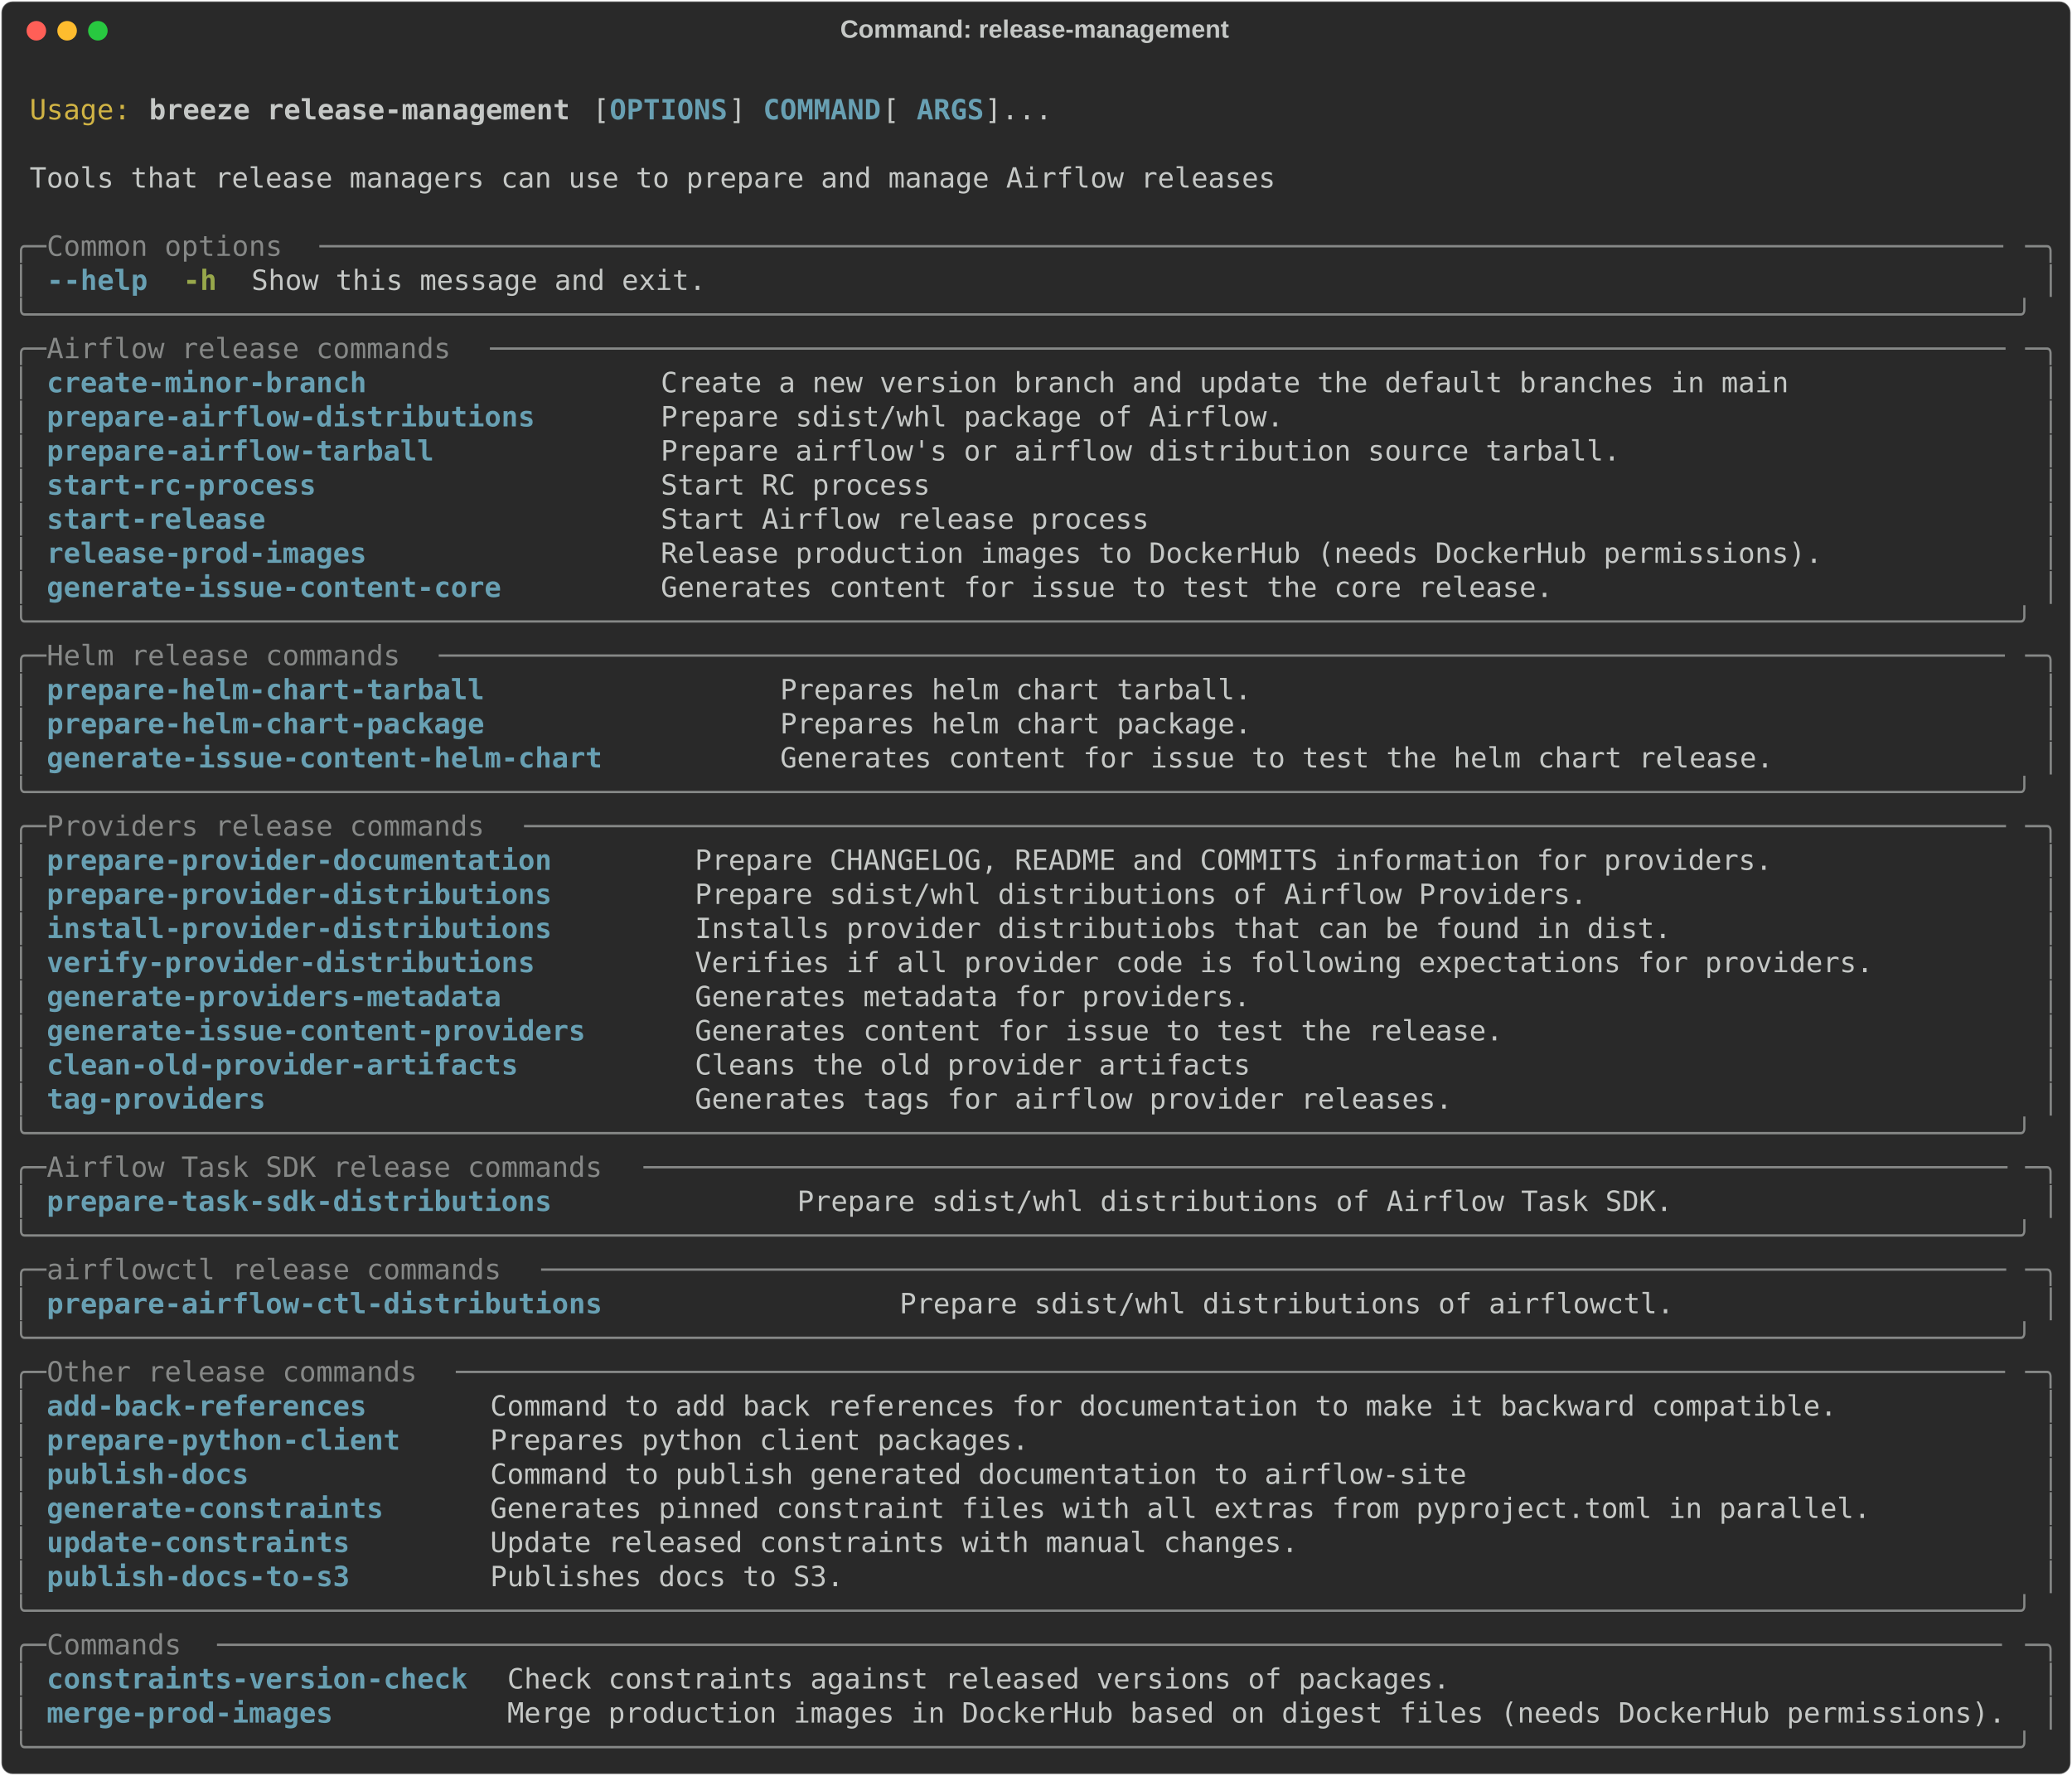
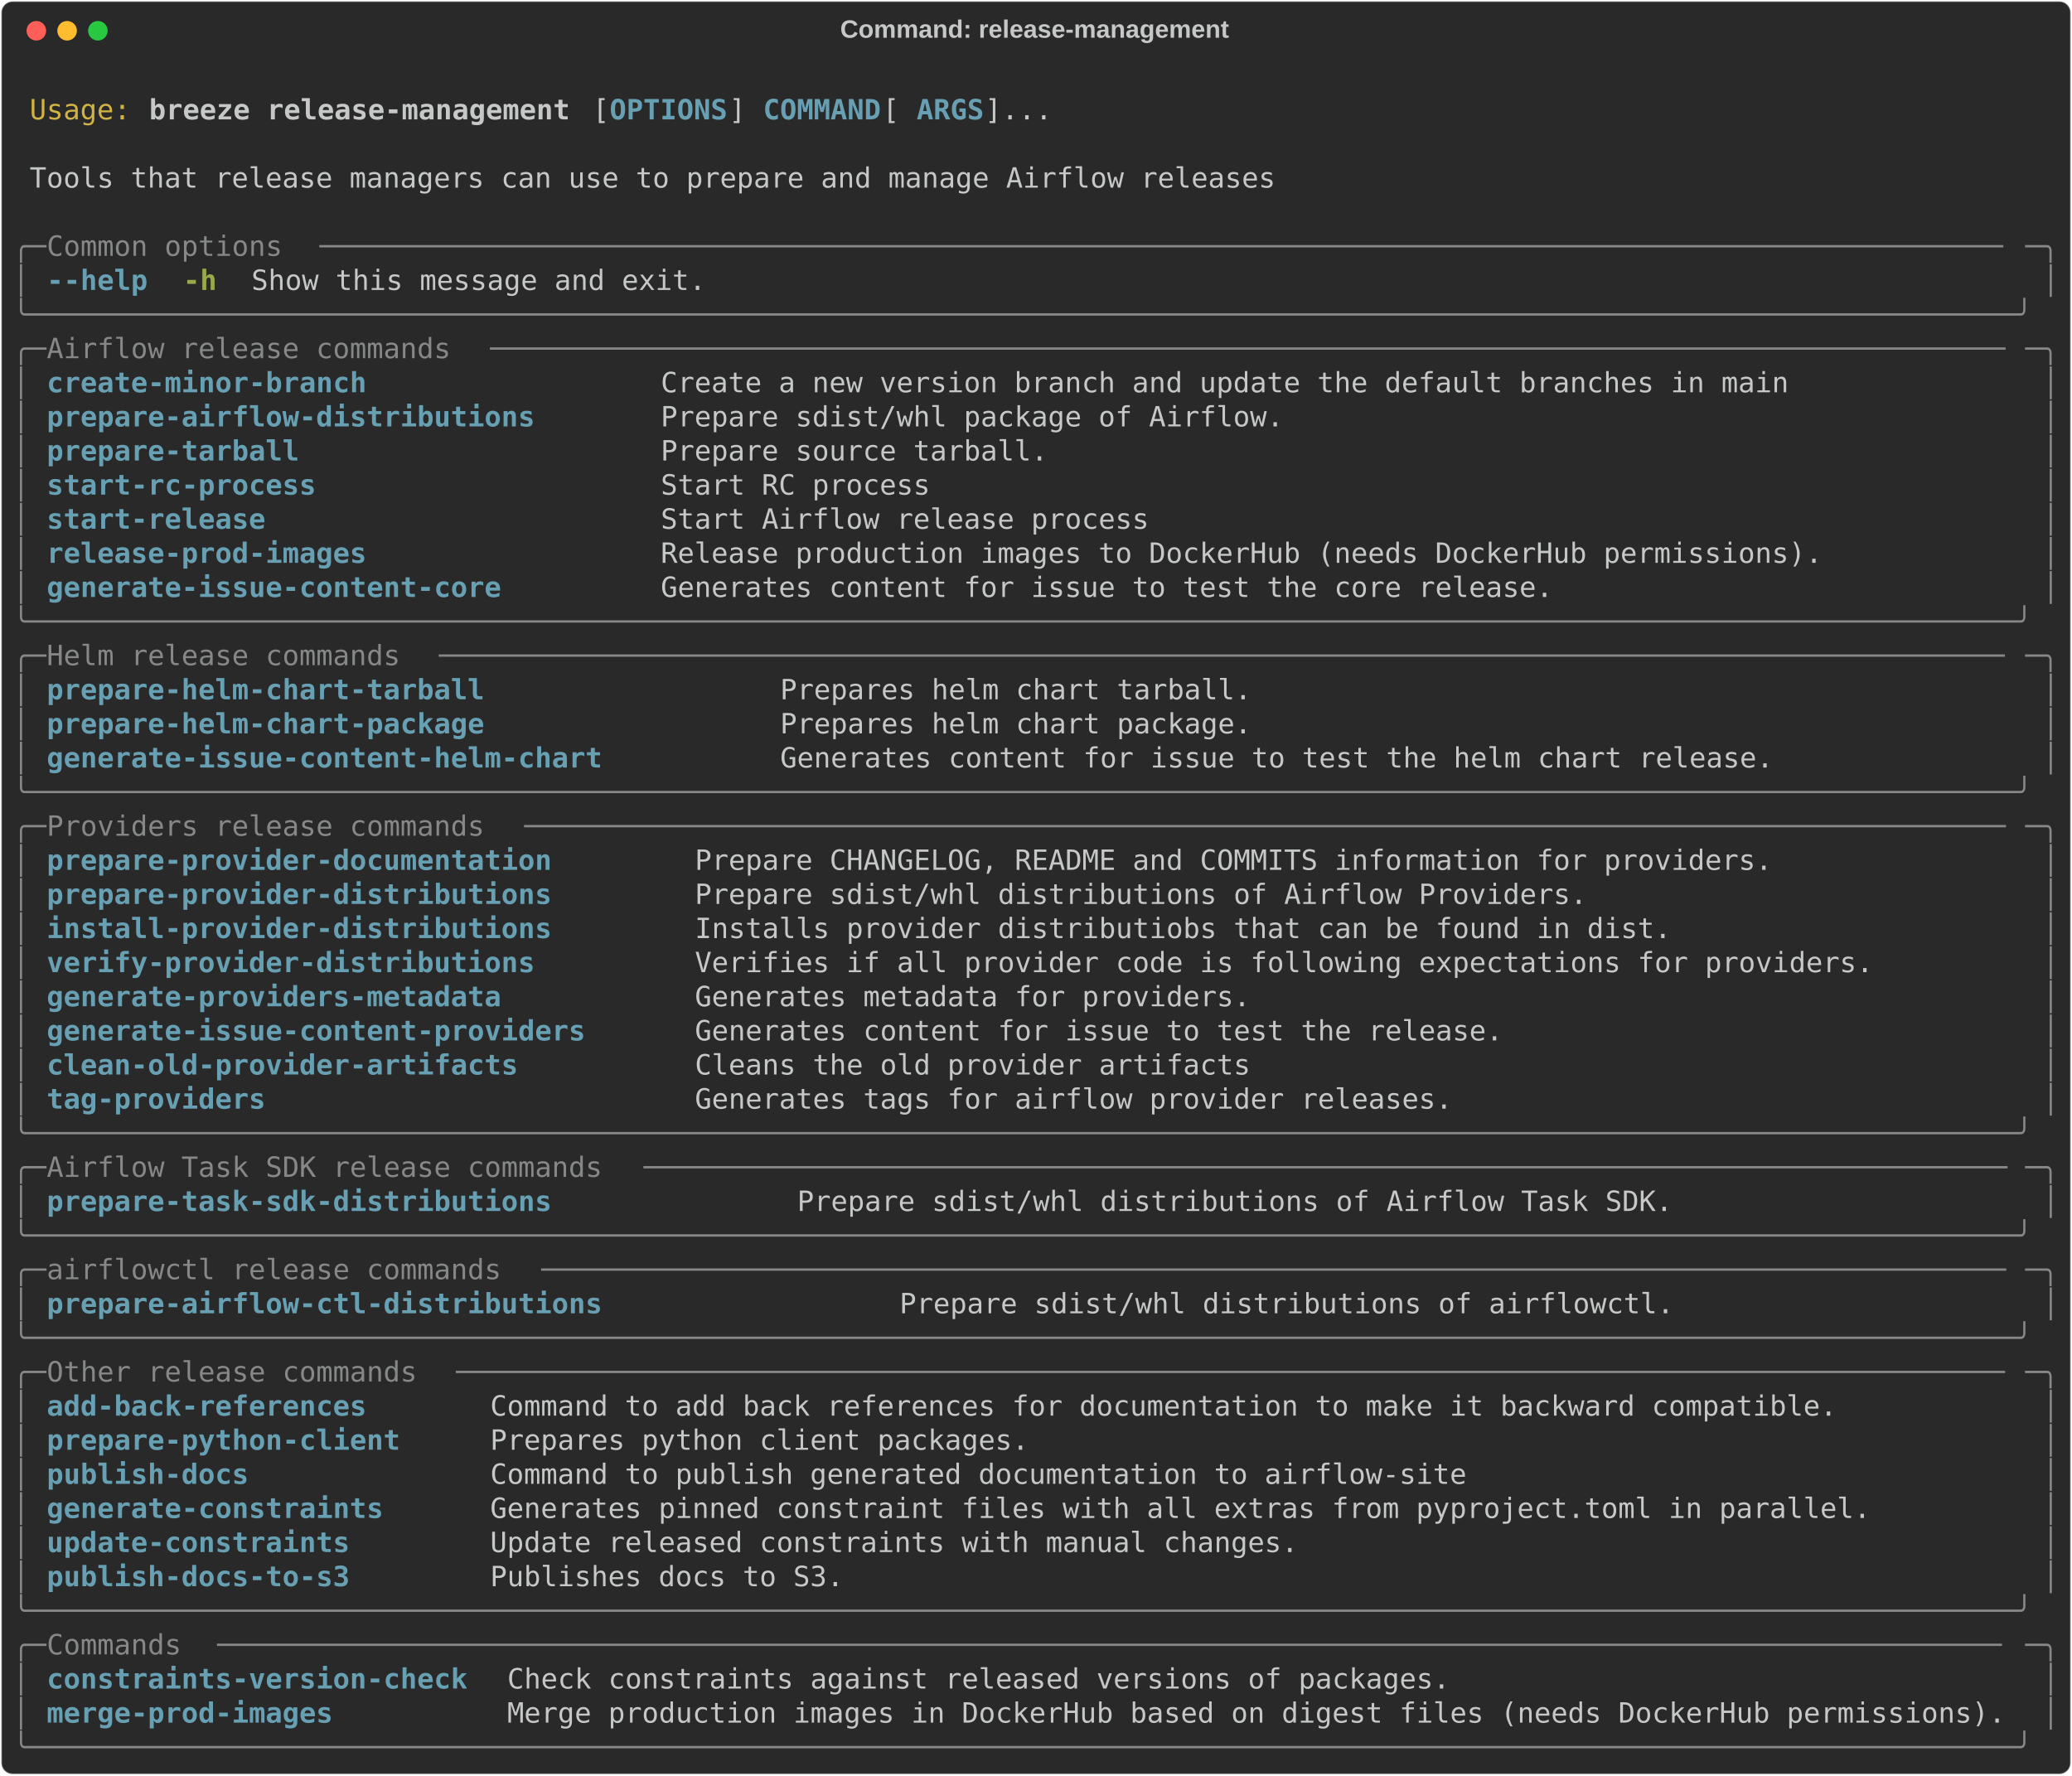
<svg xmlns="http://www.w3.org/2000/svg" class="rich-terminal" viewBox="0 0 1482 1270.0">
  <style>

    @font-face {
        font-family: "Fira Code";
        src: local("FiraCode-Regular"),
                url("https://cdnjs.cloudflare.com/ajax/libs/firacode/6.2.0/woff2/FiraCode-Regular.woff2") format("woff2"),
                url("https://cdnjs.cloudflare.com/ajax/libs/firacode/6.2.0/woff/FiraCode-Regular.woff") format("woff");
        font-style: normal;
        font-weight: 400;
    }
    @font-face {
        font-family: "Fira Code";
        src: local("FiraCode-Bold"),
                url("https://cdnjs.cloudflare.com/ajax/libs/firacode/6.2.0/woff2/FiraCode-Bold.woff2") format("woff2"),
                url("https://cdnjs.cloudflare.com/ajax/libs/firacode/6.2.0/woff/FiraCode-Bold.woff") format("woff");
        font-style: bold;
        font-weight: 700;
    }

    .breeze-release-management-matrix {
        font-family: Fira Code, monospace;
        font-size: 20px;
        line-height: 24.4px;
        font-variant-east-asian: full-width;
    }

    .breeze-release-management-title {
        font-size: 18px;
        font-weight: bold;
        font-family: arial;
    }

    .breeze-release-management-r1 { fill: #c5c8c6 }
.breeze-release-management-r2 { fill: #d0b344 }
.breeze-release-management-r3 { fill: #c5c8c6;font-weight: bold }
.breeze-release-management-r4 { fill: #68a0b3;font-weight: bold }
.breeze-release-management-r5 { fill: #868887 }
.breeze-release-management-r6 { fill: #98a84b;font-weight: bold }
    </style>
  <defs>
    <clipPath id="breeze-release-management-clip-terminal">
      <rect x="0" y="0" width="1463.0" height="1219.0" />
    </clipPath>
    <clipPath id="breeze-release-management-line-0">
      <rect x="0" y="1.5" width="1464" height="24.65" />
    </clipPath>
    <clipPath id="breeze-release-management-line-1">
      <rect x="0" y="25.9" width="1464" height="24.65" />
    </clipPath>
    <clipPath id="breeze-release-management-line-2">
      <rect x="0" y="50.3" width="1464" height="24.65" />
    </clipPath>
    <clipPath id="breeze-release-management-line-3">
      <rect x="0" y="74.7" width="1464" height="24.65" />
    </clipPath>
    <clipPath id="breeze-release-management-line-4">
      <rect x="0" y="99.1" width="1464" height="24.65" />
    </clipPath>
    <clipPath id="breeze-release-management-line-5">
      <rect x="0" y="123.5" width="1464" height="24.65" />
    </clipPath>
    <clipPath id="breeze-release-management-line-6">
      <rect x="0" y="147.9" width="1464" height="24.65" />
    </clipPath>
    <clipPath id="breeze-release-management-line-7">
      <rect x="0" y="172.3" width="1464" height="24.65" />
    </clipPath>
    <clipPath id="breeze-release-management-line-8">
      <rect x="0" y="196.7" width="1464" height="24.65" />
    </clipPath>
    <clipPath id="breeze-release-management-line-9">
      <rect x="0" y="221.1" width="1464" height="24.65" />
    </clipPath>
    <clipPath id="breeze-release-management-line-10">
      <rect x="0" y="245.5" width="1464" height="24.65" />
    </clipPath>
    <clipPath id="breeze-release-management-line-11">
      <rect x="0" y="269.9" width="1464" height="24.65" />
    </clipPath>
    <clipPath id="breeze-release-management-line-12">
      <rect x="0" y="294.3" width="1464" height="24.65" />
    </clipPath>
    <clipPath id="breeze-release-management-line-13">
      <rect x="0" y="318.7" width="1464" height="24.65" />
    </clipPath>
    <clipPath id="breeze-release-management-line-14">
      <rect x="0" y="343.1" width="1464" height="24.65" />
    </clipPath>
    <clipPath id="breeze-release-management-line-15">
      <rect x="0" y="367.5" width="1464" height="24.65" />
    </clipPath>
    <clipPath id="breeze-release-management-line-16">
      <rect x="0" y="391.9" width="1464" height="24.65" />
    </clipPath>
    <clipPath id="breeze-release-management-line-17">
      <rect x="0" y="416.3" width="1464" height="24.65" />
    </clipPath>
    <clipPath id="breeze-release-management-line-18">
      <rect x="0" y="440.7" width="1464" height="24.65" />
    </clipPath>
    <clipPath id="breeze-release-management-line-19">
      <rect x="0" y="465.1" width="1464" height="24.65" />
    </clipPath>
    <clipPath id="breeze-release-management-line-20">
      <rect x="0" y="489.5" width="1464" height="24.65" />
    </clipPath>
    <clipPath id="breeze-release-management-line-21">
      <rect x="0" y="513.9" width="1464" height="24.65" />
    </clipPath>
    <clipPath id="breeze-release-management-line-22">
      <rect x="0" y="538.3" width="1464" height="24.65" />
    </clipPath>
    <clipPath id="breeze-release-management-line-23">
      <rect x="0" y="562.7" width="1464" height="24.65" />
    </clipPath>
    <clipPath id="breeze-release-management-line-24">
      <rect x="0" y="587.1" width="1464" height="24.65" />
    </clipPath>
    <clipPath id="breeze-release-management-line-25">
      <rect x="0" y="611.5" width="1464" height="24.65" />
    </clipPath>
    <clipPath id="breeze-release-management-line-26">
      <rect x="0" y="635.9" width="1464" height="24.65" />
    </clipPath>
    <clipPath id="breeze-release-management-line-27">
      <rect x="0" y="660.3" width="1464" height="24.65" />
    </clipPath>
    <clipPath id="breeze-release-management-line-28">
      <rect x="0" y="684.7" width="1464" height="24.65" />
    </clipPath>
    <clipPath id="breeze-release-management-line-29">
      <rect x="0" y="709.1" width="1464" height="24.65" />
    </clipPath>
    <clipPath id="breeze-release-management-line-30">
      <rect x="0" y="733.5" width="1464" height="24.65" />
    </clipPath>
    <clipPath id="breeze-release-management-line-31">
      <rect x="0" y="757.9" width="1464" height="24.65" />
    </clipPath>
    <clipPath id="breeze-release-management-line-32">
      <rect x="0" y="782.3" width="1464" height="24.65" />
    </clipPath>
    <clipPath id="breeze-release-management-line-33">
      <rect x="0" y="806.7" width="1464" height="24.65" />
    </clipPath>
    <clipPath id="breeze-release-management-line-34">
      <rect x="0" y="831.1" width="1464" height="24.65" />
    </clipPath>
    <clipPath id="breeze-release-management-line-35">
      <rect x="0" y="855.5" width="1464" height="24.65" />
    </clipPath>
    <clipPath id="breeze-release-management-line-36">
      <rect x="0" y="879.9" width="1464" height="24.65" />
    </clipPath>
    <clipPath id="breeze-release-management-line-37">
      <rect x="0" y="904.3" width="1464" height="24.65" />
    </clipPath>
    <clipPath id="breeze-release-management-line-38">
      <rect x="0" y="928.7" width="1464" height="24.65" />
    </clipPath>
    <clipPath id="breeze-release-management-line-39">
      <rect x="0" y="953.1" width="1464" height="24.65" />
    </clipPath>
    <clipPath id="breeze-release-management-line-40">
      <rect x="0" y="977.5" width="1464" height="24.65" />
    </clipPath>
    <clipPath id="breeze-release-management-line-41">
      <rect x="0" y="1001.9" width="1464" height="24.65" />
    </clipPath>
    <clipPath id="breeze-release-management-line-42">
      <rect x="0" y="1026.3" width="1464" height="24.65" />
    </clipPath>
    <clipPath id="breeze-release-management-line-43">
      <rect x="0" y="1050.7" width="1464" height="24.65" />
    </clipPath>
    <clipPath id="breeze-release-management-line-44">
      <rect x="0" y="1075.1" width="1464" height="24.65" />
    </clipPath>
    <clipPath id="breeze-release-management-line-45">
      <rect x="0" y="1099.5" width="1464" height="24.65" />
    </clipPath>
    <clipPath id="breeze-release-management-line-46">
      <rect x="0" y="1123.9" width="1464" height="24.65" />
    </clipPath>
    <clipPath id="breeze-release-management-line-47">
      <rect x="0" y="1148.3" width="1464" height="24.65" />
    </clipPath>
    <clipPath id="breeze-release-management-line-48">
      <rect x="0" y="1172.7" width="1464" height="24.65" />
    </clipPath>
  </defs>
  <rect fill="#292929" stroke="rgba(255,255,255,0.35)" stroke-width="1" x="1" y="1" width="1480" height="1268" rx="8" />
  <text class="breeze-release-management-title" fill="#c5c8c6" text-anchor="middle" x="740" y="27">Command: release-management</text>
  <g transform="translate(26,22)">
    <circle cx="0" cy="0" r="7" fill="#ff5f57" />
    <circle cx="22" cy="0" r="7" fill="#febc2e" />
    <circle cx="44" cy="0" r="7" fill="#28c840" />
  </g>
  <g transform="translate(9, 41)" clip-path="url(#breeze-release-management-clip-terminal)">
    <g class="breeze-release-management-matrix">
      <text class="breeze-release-management-r1" x="1464" y="20" textLength="12.2" clip-path="url(#breeze-release-management-line-0)">
</text>
      <text class="breeze-release-management-r2" x="12.2" y="44.4" textLength="73.2" clip-path="url(#breeze-release-management-line-1)">Usage:</text>
      <text class="breeze-release-management-r3" x="97.6" y="44.4" textLength="305" clip-path="url(#breeze-release-management-line-1)">breeze release-management</text>
      <text class="breeze-release-management-r1" x="414.8" y="44.4" textLength="12.2" clip-path="url(#breeze-release-management-line-1)">[</text>
      <text class="breeze-release-management-r4" x="427" y="44.4" textLength="85.4" clip-path="url(#breeze-release-management-line-1)">OPTIONS</text>
      <text class="breeze-release-management-r1" x="512.4" y="44.4" textLength="24.4" clip-path="url(#breeze-release-management-line-1)">] </text>
      <text class="breeze-release-management-r4" x="536.8" y="44.4" textLength="85.4" clip-path="url(#breeze-release-management-line-1)">COMMAND</text>
      <text class="breeze-release-management-r1" x="622.2" y="44.4" textLength="24.4" clip-path="url(#breeze-release-management-line-1)"> [</text>
      <text class="breeze-release-management-r4" x="646.6" y="44.4" textLength="48.8" clip-path="url(#breeze-release-management-line-1)">ARGS</text>
      <text class="breeze-release-management-r1" x="695.4" y="44.4" textLength="48.8" clip-path="url(#breeze-release-management-line-1)">]...</text>
      <text class="breeze-release-management-r1" x="1464" y="44.4" textLength="12.2" clip-path="url(#breeze-release-management-line-1)">
</text>
      <text class="breeze-release-management-r1" x="1464" y="68.8" textLength="12.2" clip-path="url(#breeze-release-management-line-2)">
</text>
      <text class="breeze-release-management-r1" x="12.2" y="93.2" textLength="902.8" clip-path="url(#breeze-release-management-line-3)">Tools that release managers can use to prepare and manage Airflow releases</text>
      <text class="breeze-release-management-r1" x="1464" y="93.2" textLength="12.2" clip-path="url(#breeze-release-management-line-3)">
</text>
      <text class="breeze-release-management-r1" x="1464" y="117.6" textLength="12.2" clip-path="url(#breeze-release-management-line-4)">
</text>
      <text class="breeze-release-management-r5" x="0" y="142" textLength="24.4" clip-path="url(#breeze-release-management-line-5)">╭─</text>
      <text class="breeze-release-management-r5" x="24.4" y="142" textLength="195.2" clip-path="url(#breeze-release-management-line-5)"> Common options </text>
      <text class="breeze-release-management-r5" x="219.6" y="142" textLength="1220" clip-path="url(#breeze-release-management-line-5)">────────────────────────────────────────────────────────────────────────────────────────────────────</text>
      <text class="breeze-release-management-r5" x="1439.6" y="142" textLength="24.4" clip-path="url(#breeze-release-management-line-5)">─╮</text>
      <text class="breeze-release-management-r1" x="1464" y="142" textLength="12.2" clip-path="url(#breeze-release-management-line-5)">
</text>
      <text class="breeze-release-management-r5" x="0" y="166.4" textLength="12.2" clip-path="url(#breeze-release-management-line-6)">│</text>
      <text class="breeze-release-management-r4" x="24.4" y="166.4" textLength="73.2" clip-path="url(#breeze-release-management-line-6)">--help</text>
      <text class="breeze-release-management-r6" x="122" y="166.4" textLength="24.4" clip-path="url(#breeze-release-management-line-6)">-h</text>
      <text class="breeze-release-management-r1" x="170.8" y="166.4" textLength="329.4" clip-path="url(#breeze-release-management-line-6)">Show this message and exit.</text>
      <text class="breeze-release-management-r5" x="1451.8" y="166.4" textLength="12.2" clip-path="url(#breeze-release-management-line-6)">│</text>
      <text class="breeze-release-management-r1" x="1464" y="166.4" textLength="12.2" clip-path="url(#breeze-release-management-line-6)">
</text>
      <text class="breeze-release-management-r5" x="0" y="190.8" textLength="1464" clip-path="url(#breeze-release-management-line-7)">╰──────────────────────────────────────────────────────────────────────────────────────────────────────────────────────╯</text>
      <text class="breeze-release-management-r1" x="1464" y="190.8" textLength="12.2" clip-path="url(#breeze-release-management-line-7)">
</text>
      <text class="breeze-release-management-r5" x="0" y="215.2" textLength="24.4" clip-path="url(#breeze-release-management-line-8)">╭─</text>
      <text class="breeze-release-management-r5" x="24.4" y="215.2" textLength="317.2" clip-path="url(#breeze-release-management-line-8)"> Airflow release commands </text>
      <text class="breeze-release-management-r5" x="341.6" y="215.2" textLength="1098" clip-path="url(#breeze-release-management-line-8)">──────────────────────────────────────────────────────────────────────────────────────────</text>
      <text class="breeze-release-management-r5" x="1439.6" y="215.2" textLength="24.4" clip-path="url(#breeze-release-management-line-8)">─╮</text>
      <text class="breeze-release-management-r1" x="1464" y="215.2" textLength="12.2" clip-path="url(#breeze-release-management-line-8)">
</text>
      <text class="breeze-release-management-r5" x="0" y="239.6" textLength="12.2" clip-path="url(#breeze-release-management-line-9)">│</text>
      <text class="breeze-release-management-r4" x="24.4" y="239.6" textLength="414.8" clip-path="url(#breeze-release-management-line-9)">create-minor-branch               </text>
      <text class="breeze-release-management-r1" x="463.6" y="239.6" textLength="976" clip-path="url(#breeze-release-management-line-9)">Create a new version branch and update the default branches in main             </text>
      <text class="breeze-release-management-r5" x="1451.8" y="239.6" textLength="12.2" clip-path="url(#breeze-release-management-line-9)">│</text>
      <text class="breeze-release-management-r1" x="1464" y="239.6" textLength="12.2" clip-path="url(#breeze-release-management-line-9)">
</text>
      <text class="breeze-release-management-r5" x="0" y="264" textLength="12.2" clip-path="url(#breeze-release-management-line-10)">│</text>
      <text class="breeze-release-management-r4" x="24.4" y="264" textLength="414.8" clip-path="url(#breeze-release-management-line-10)">prepare-airflow-distributions     </text>
      <text class="breeze-release-management-r1" x="463.6" y="264" textLength="976" clip-path="url(#breeze-release-management-line-10)">Prepare sdist/whl package of Airflow.                                           </text>
      <text class="breeze-release-management-r5" x="1451.8" y="264" textLength="12.2" clip-path="url(#breeze-release-management-line-10)">│</text>
      <text class="breeze-release-management-r1" x="1464" y="264" textLength="12.2" clip-path="url(#breeze-release-management-line-10)">
</text>
      <text class="breeze-release-management-r5" x="0" y="288.4" textLength="12.2" clip-path="url(#breeze-release-management-line-11)">│</text>
-       <text class="breeze-release-management-r4" x="24.4" y="288.4" textLength="414.8" clip-path="url(#breeze-release-management-line-11)">prepare-airflow-tarball           </text>
-       <text class="breeze-release-management-r1" x="463.6" y="288.4" textLength="976" clip-path="url(#breeze-release-management-line-11)">Prepare airflow's or airflow distribution source tarball.                       </text>
+       <text class="breeze-release-management-r4" x="24.4" y="288.4" textLength="414.8" clip-path="url(#breeze-release-management-line-11)">prepare-tarball                   </text>
+       <text class="breeze-release-management-r1" x="463.6" y="288.4" textLength="976" clip-path="url(#breeze-release-management-line-11)">Prepare source tarball.                                                         </text>
      <text class="breeze-release-management-r5" x="1451.8" y="288.4" textLength="12.2" clip-path="url(#breeze-release-management-line-11)">│</text>
      <text class="breeze-release-management-r1" x="1464" y="288.4" textLength="12.2" clip-path="url(#breeze-release-management-line-11)">
</text>
      <text class="breeze-release-management-r5" x="0" y="312.8" textLength="12.2" clip-path="url(#breeze-release-management-line-12)">│</text>
      <text class="breeze-release-management-r4" x="24.4" y="312.8" textLength="414.8" clip-path="url(#breeze-release-management-line-12)">start-rc-process                  </text>
      <text class="breeze-release-management-r1" x="463.6" y="312.8" textLength="976" clip-path="url(#breeze-release-management-line-12)">Start RC process                                                                </text>
      <text class="breeze-release-management-r5" x="1451.8" y="312.8" textLength="12.2" clip-path="url(#breeze-release-management-line-12)">│</text>
      <text class="breeze-release-management-r1" x="1464" y="312.8" textLength="12.2" clip-path="url(#breeze-release-management-line-12)">
</text>
      <text class="breeze-release-management-r5" x="0" y="337.2" textLength="12.2" clip-path="url(#breeze-release-management-line-13)">│</text>
      <text class="breeze-release-management-r4" x="24.4" y="337.2" textLength="414.8" clip-path="url(#breeze-release-management-line-13)">start-release                     </text>
      <text class="breeze-release-management-r1" x="463.6" y="337.2" textLength="976" clip-path="url(#breeze-release-management-line-13)">Start Airflow release process                                                   </text>
      <text class="breeze-release-management-r5" x="1451.8" y="337.2" textLength="12.2" clip-path="url(#breeze-release-management-line-13)">│</text>
      <text class="breeze-release-management-r1" x="1464" y="337.2" textLength="12.2" clip-path="url(#breeze-release-management-line-13)">
</text>
      <text class="breeze-release-management-r5" x="0" y="361.6" textLength="12.2" clip-path="url(#breeze-release-management-line-14)">│</text>
      <text class="breeze-release-management-r4" x="24.4" y="361.6" textLength="414.8" clip-path="url(#breeze-release-management-line-14)">release-prod-images               </text>
      <text class="breeze-release-management-r1" x="463.6" y="361.6" textLength="976" clip-path="url(#breeze-release-management-line-14)">Release production images to DockerHub (needs DockerHub permissions).           </text>
      <text class="breeze-release-management-r5" x="1451.8" y="361.6" textLength="12.2" clip-path="url(#breeze-release-management-line-14)">│</text>
      <text class="breeze-release-management-r1" x="1464" y="361.6" textLength="12.2" clip-path="url(#breeze-release-management-line-14)">
</text>
      <text class="breeze-release-management-r5" x="0" y="386" textLength="12.2" clip-path="url(#breeze-release-management-line-15)">│</text>
      <text class="breeze-release-management-r4" x="24.4" y="386" textLength="414.8" clip-path="url(#breeze-release-management-line-15)">generate-issue-content-core       </text>
      <text class="breeze-release-management-r1" x="463.6" y="386" textLength="976" clip-path="url(#breeze-release-management-line-15)">Generates content for issue to test the core release.                           </text>
      <text class="breeze-release-management-r5" x="1451.8" y="386" textLength="12.2" clip-path="url(#breeze-release-management-line-15)">│</text>
      <text class="breeze-release-management-r1" x="1464" y="386" textLength="12.2" clip-path="url(#breeze-release-management-line-15)">
</text>
      <text class="breeze-release-management-r5" x="0" y="410.4" textLength="1464" clip-path="url(#breeze-release-management-line-16)">╰──────────────────────────────────────────────────────────────────────────────────────────────────────────────────────╯</text>
      <text class="breeze-release-management-r1" x="1464" y="410.4" textLength="12.2" clip-path="url(#breeze-release-management-line-16)">
</text>
      <text class="breeze-release-management-r5" x="0" y="434.8" textLength="24.4" clip-path="url(#breeze-release-management-line-17)">╭─</text>
      <text class="breeze-release-management-r5" x="24.4" y="434.8" textLength="280.6" clip-path="url(#breeze-release-management-line-17)"> Helm release commands </text>
      <text class="breeze-release-management-r5" x="305" y="434.8" textLength="1134.6" clip-path="url(#breeze-release-management-line-17)">─────────────────────────────────────────────────────────────────────────────────────────────</text>
      <text class="breeze-release-management-r5" x="1439.6" y="434.8" textLength="24.4" clip-path="url(#breeze-release-management-line-17)">─╮</text>
      <text class="breeze-release-management-r1" x="1464" y="434.8" textLength="12.2" clip-path="url(#breeze-release-management-line-17)">
</text>
      <text class="breeze-release-management-r5" x="0" y="459.2" textLength="12.2" clip-path="url(#breeze-release-management-line-18)">│</text>
      <text class="breeze-release-management-r4" x="24.4" y="459.2" textLength="500.2" clip-path="url(#breeze-release-management-line-18)">prepare-helm-chart-tarball               </text>
      <text class="breeze-release-management-r1" x="549" y="459.2" textLength="890.6" clip-path="url(#breeze-release-management-line-18)">Prepares helm chart tarball.                                             </text>
      <text class="breeze-release-management-r5" x="1451.8" y="459.2" textLength="12.2" clip-path="url(#breeze-release-management-line-18)">│</text>
      <text class="breeze-release-management-r1" x="1464" y="459.2" textLength="12.2" clip-path="url(#breeze-release-management-line-18)">
</text>
      <text class="breeze-release-management-r5" x="0" y="483.6" textLength="12.2" clip-path="url(#breeze-release-management-line-19)">│</text>
      <text class="breeze-release-management-r4" x="24.4" y="483.6" textLength="500.2" clip-path="url(#breeze-release-management-line-19)">prepare-helm-chart-package               </text>
      <text class="breeze-release-management-r1" x="549" y="483.6" textLength="890.6" clip-path="url(#breeze-release-management-line-19)">Prepares helm chart package.                                             </text>
      <text class="breeze-release-management-r5" x="1451.8" y="483.6" textLength="12.2" clip-path="url(#breeze-release-management-line-19)">│</text>
      <text class="breeze-release-management-r1" x="1464" y="483.6" textLength="12.2" clip-path="url(#breeze-release-management-line-19)">
</text>
      <text class="breeze-release-management-r5" x="0" y="508" textLength="12.2" clip-path="url(#breeze-release-management-line-20)">│</text>
      <text class="breeze-release-management-r4" x="24.4" y="508" textLength="500.2" clip-path="url(#breeze-release-management-line-20)">generate-issue-content-helm-chart        </text>
      <text class="breeze-release-management-r1" x="549" y="508" textLength="890.6" clip-path="url(#breeze-release-management-line-20)">Generates content for issue to test the helm chart release.              </text>
      <text class="breeze-release-management-r5" x="1451.8" y="508" textLength="12.2" clip-path="url(#breeze-release-management-line-20)">│</text>
      <text class="breeze-release-management-r1" x="1464" y="508" textLength="12.2" clip-path="url(#breeze-release-management-line-20)">
</text>
      <text class="breeze-release-management-r5" x="0" y="532.4" textLength="1464" clip-path="url(#breeze-release-management-line-21)">╰──────────────────────────────────────────────────────────────────────────────────────────────────────────────────────╯</text>
      <text class="breeze-release-management-r1" x="1464" y="532.4" textLength="12.2" clip-path="url(#breeze-release-management-line-21)">
</text>
      <text class="breeze-release-management-r5" x="0" y="556.8" textLength="24.4" clip-path="url(#breeze-release-management-line-22)">╭─</text>
      <text class="breeze-release-management-r5" x="24.4" y="556.8" textLength="341.6" clip-path="url(#breeze-release-management-line-22)"> Providers release commands </text>
      <text class="breeze-release-management-r5" x="366" y="556.8" textLength="1073.6" clip-path="url(#breeze-release-management-line-22)">────────────────────────────────────────────────────────────────────────────────────────</text>
      <text class="breeze-release-management-r5" x="1439.6" y="556.8" textLength="24.4" clip-path="url(#breeze-release-management-line-22)">─╮</text>
      <text class="breeze-release-management-r1" x="1464" y="556.8" textLength="12.2" clip-path="url(#breeze-release-management-line-22)">
</text>
      <text class="breeze-release-management-r5" x="0" y="581.2" textLength="12.2" clip-path="url(#breeze-release-management-line-23)">│</text>
      <text class="breeze-release-management-r4" x="24.4" y="581.2" textLength="439.2" clip-path="url(#breeze-release-management-line-23)">prepare-provider-documentation      </text>
      <text class="breeze-release-management-r1" x="488" y="581.2" textLength="951.6" clip-path="url(#breeze-release-management-line-23)">Prepare CHANGELOG, README and COMMITS information for providers.              </text>
      <text class="breeze-release-management-r5" x="1451.8" y="581.2" textLength="12.2" clip-path="url(#breeze-release-management-line-23)">│</text>
      <text class="breeze-release-management-r1" x="1464" y="581.2" textLength="12.2" clip-path="url(#breeze-release-management-line-23)">
</text>
      <text class="breeze-release-management-r5" x="0" y="605.6" textLength="12.2" clip-path="url(#breeze-release-management-line-24)">│</text>
      <text class="breeze-release-management-r4" x="24.4" y="605.6" textLength="439.2" clip-path="url(#breeze-release-management-line-24)">prepare-provider-distributions      </text>
      <text class="breeze-release-management-r1" x="488" y="605.6" textLength="951.6" clip-path="url(#breeze-release-management-line-24)">Prepare sdist/whl distributions of Airflow Providers.                         </text>
      <text class="breeze-release-management-r5" x="1451.8" y="605.6" textLength="12.2" clip-path="url(#breeze-release-management-line-24)">│</text>
      <text class="breeze-release-management-r1" x="1464" y="605.6" textLength="12.2" clip-path="url(#breeze-release-management-line-24)">
</text>
      <text class="breeze-release-management-r5" x="0" y="630" textLength="12.2" clip-path="url(#breeze-release-management-line-25)">│</text>
      <text class="breeze-release-management-r4" x="24.4" y="630" textLength="439.2" clip-path="url(#breeze-release-management-line-25)">install-provider-distributions      </text>
      <text class="breeze-release-management-r1" x="488" y="630" textLength="951.6" clip-path="url(#breeze-release-management-line-25)">Installs provider distributiobs that can be found in dist.                    </text>
      <text class="breeze-release-management-r5" x="1451.8" y="630" textLength="12.2" clip-path="url(#breeze-release-management-line-25)">│</text>
      <text class="breeze-release-management-r1" x="1464" y="630" textLength="12.2" clip-path="url(#breeze-release-management-line-25)">
</text>
      <text class="breeze-release-management-r5" x="0" y="654.4" textLength="12.2" clip-path="url(#breeze-release-management-line-26)">│</text>
      <text class="breeze-release-management-r4" x="24.4" y="654.4" textLength="439.2" clip-path="url(#breeze-release-management-line-26)">verify-provider-distributions       </text>
      <text class="breeze-release-management-r1" x="488" y="654.4" textLength="951.6" clip-path="url(#breeze-release-management-line-26)">Verifies if all provider code is following expectations for providers.        </text>
      <text class="breeze-release-management-r5" x="1451.8" y="654.4" textLength="12.2" clip-path="url(#breeze-release-management-line-26)">│</text>
      <text class="breeze-release-management-r1" x="1464" y="654.4" textLength="12.2" clip-path="url(#breeze-release-management-line-26)">
</text>
      <text class="breeze-release-management-r5" x="0" y="678.8" textLength="12.2" clip-path="url(#breeze-release-management-line-27)">│</text>
      <text class="breeze-release-management-r4" x="24.4" y="678.8" textLength="439.2" clip-path="url(#breeze-release-management-line-27)">generate-providers-metadata         </text>
      <text class="breeze-release-management-r1" x="488" y="678.8" textLength="951.6" clip-path="url(#breeze-release-management-line-27)">Generates metadata for providers.                                             </text>
      <text class="breeze-release-management-r5" x="1451.8" y="678.8" textLength="12.2" clip-path="url(#breeze-release-management-line-27)">│</text>
      <text class="breeze-release-management-r1" x="1464" y="678.8" textLength="12.2" clip-path="url(#breeze-release-management-line-27)">
</text>
      <text class="breeze-release-management-r5" x="0" y="703.2" textLength="12.2" clip-path="url(#breeze-release-management-line-28)">│</text>
      <text class="breeze-release-management-r4" x="24.4" y="703.2" textLength="439.2" clip-path="url(#breeze-release-management-line-28)">generate-issue-content-providers    </text>
      <text class="breeze-release-management-r1" x="488" y="703.2" textLength="951.6" clip-path="url(#breeze-release-management-line-28)">Generates content for issue to test the release.                              </text>
      <text class="breeze-release-management-r5" x="1451.8" y="703.2" textLength="12.2" clip-path="url(#breeze-release-management-line-28)">│</text>
      <text class="breeze-release-management-r1" x="1464" y="703.2" textLength="12.2" clip-path="url(#breeze-release-management-line-28)">
</text>
      <text class="breeze-release-management-r5" x="0" y="727.6" textLength="12.2" clip-path="url(#breeze-release-management-line-29)">│</text>
      <text class="breeze-release-management-r4" x="24.4" y="727.6" textLength="439.2" clip-path="url(#breeze-release-management-line-29)">clean-old-provider-artifacts        </text>
      <text class="breeze-release-management-r1" x="488" y="727.6" textLength="951.6" clip-path="url(#breeze-release-management-line-29)">Cleans the old provider artifacts                                             </text>
      <text class="breeze-release-management-r5" x="1451.8" y="727.6" textLength="12.2" clip-path="url(#breeze-release-management-line-29)">│</text>
      <text class="breeze-release-management-r1" x="1464" y="727.6" textLength="12.2" clip-path="url(#breeze-release-management-line-29)">
</text>
      <text class="breeze-release-management-r5" x="0" y="752" textLength="12.2" clip-path="url(#breeze-release-management-line-30)">│</text>
      <text class="breeze-release-management-r4" x="24.4" y="752" textLength="439.2" clip-path="url(#breeze-release-management-line-30)">tag-providers                       </text>
      <text class="breeze-release-management-r1" x="488" y="752" textLength="951.6" clip-path="url(#breeze-release-management-line-30)">Generates tags for airflow provider releases.                                 </text>
      <text class="breeze-release-management-r5" x="1451.8" y="752" textLength="12.2" clip-path="url(#breeze-release-management-line-30)">│</text>
      <text class="breeze-release-management-r1" x="1464" y="752" textLength="12.2" clip-path="url(#breeze-release-management-line-30)">
</text>
      <text class="breeze-release-management-r5" x="0" y="776.4" textLength="1464" clip-path="url(#breeze-release-management-line-31)">╰──────────────────────────────────────────────────────────────────────────────────────────────────────────────────────╯</text>
      <text class="breeze-release-management-r1" x="1464" y="776.4" textLength="12.2" clip-path="url(#breeze-release-management-line-31)">
</text>
      <text class="breeze-release-management-r5" x="0" y="800.8" textLength="24.4" clip-path="url(#breeze-release-management-line-32)">╭─</text>
      <text class="breeze-release-management-r5" x="24.4" y="800.8" textLength="427" clip-path="url(#breeze-release-management-line-32)"> Airflow Task SDK release commands </text>
      <text class="breeze-release-management-r5" x="451.4" y="800.8" textLength="988.2" clip-path="url(#breeze-release-management-line-32)">─────────────────────────────────────────────────────────────────────────────────</text>
      <text class="breeze-release-management-r5" x="1439.6" y="800.8" textLength="24.4" clip-path="url(#breeze-release-management-line-32)">─╮</text>
      <text class="breeze-release-management-r1" x="1464" y="800.8" textLength="12.2" clip-path="url(#breeze-release-management-line-32)">
</text>
      <text class="breeze-release-management-r5" x="0" y="825.2" textLength="12.2" clip-path="url(#breeze-release-management-line-33)">│</text>
      <text class="breeze-release-management-r4" x="24.4" y="825.2" textLength="512.4" clip-path="url(#breeze-release-management-line-33)">prepare-task-sdk-distributions            </text>
      <text class="breeze-release-management-r1" x="561.2" y="825.2" textLength="878.4" clip-path="url(#breeze-release-management-line-33)">Prepare sdist/whl distributions of Airflow Task SDK.                    </text>
      <text class="breeze-release-management-r5" x="1451.8" y="825.2" textLength="12.2" clip-path="url(#breeze-release-management-line-33)">│</text>
      <text class="breeze-release-management-r1" x="1464" y="825.2" textLength="12.2" clip-path="url(#breeze-release-management-line-33)">
</text>
      <text class="breeze-release-management-r5" x="0" y="849.6" textLength="1464" clip-path="url(#breeze-release-management-line-34)">╰──────────────────────────────────────────────────────────────────────────────────────────────────────────────────────╯</text>
      <text class="breeze-release-management-r1" x="1464" y="849.6" textLength="12.2" clip-path="url(#breeze-release-management-line-34)">
</text>
      <text class="breeze-release-management-r5" x="0" y="874" textLength="24.4" clip-path="url(#breeze-release-management-line-35)">╭─</text>
      <text class="breeze-release-management-r5" x="24.4" y="874" textLength="353.8" clip-path="url(#breeze-release-management-line-35)"> airflowctl release commands </text>
      <text class="breeze-release-management-r5" x="378.2" y="874" textLength="1061.4" clip-path="url(#breeze-release-management-line-35)">───────────────────────────────────────────────────────────────────────────────────────</text>
      <text class="breeze-release-management-r5" x="1439.6" y="874" textLength="24.4" clip-path="url(#breeze-release-management-line-35)">─╮</text>
      <text class="breeze-release-management-r1" x="1464" y="874" textLength="12.2" clip-path="url(#breeze-release-management-line-35)">
</text>
      <text class="breeze-release-management-r5" x="0" y="898.4" textLength="12.2" clip-path="url(#breeze-release-management-line-36)">│</text>
      <text class="breeze-release-management-r4" x="24.4" y="898.4" textLength="585.6" clip-path="url(#breeze-release-management-line-36)">prepare-airflow-ctl-distributions               </text>
      <text class="breeze-release-management-r1" x="634.4" y="898.4" textLength="805.2" clip-path="url(#breeze-release-management-line-36)">Prepare sdist/whl distributions of airflowctl.                    </text>
      <text class="breeze-release-management-r5" x="1451.8" y="898.4" textLength="12.2" clip-path="url(#breeze-release-management-line-36)">│</text>
      <text class="breeze-release-management-r1" x="1464" y="898.4" textLength="12.2" clip-path="url(#breeze-release-management-line-36)">
</text>
      <text class="breeze-release-management-r5" x="0" y="922.8" textLength="1464" clip-path="url(#breeze-release-management-line-37)">╰──────────────────────────────────────────────────────────────────────────────────────────────────────────────────────╯</text>
      <text class="breeze-release-management-r1" x="1464" y="922.8" textLength="12.2" clip-path="url(#breeze-release-management-line-37)">
</text>
      <text class="breeze-release-management-r5" x="0" y="947.2" textLength="24.4" clip-path="url(#breeze-release-management-line-38)">╭─</text>
      <text class="breeze-release-management-r5" x="24.4" y="947.2" textLength="292.8" clip-path="url(#breeze-release-management-line-38)"> Other release commands </text>
      <text class="breeze-release-management-r5" x="317.2" y="947.2" textLength="1122.4" clip-path="url(#breeze-release-management-line-38)">────────────────────────────────────────────────────────────────────────────────────────────</text>
      <text class="breeze-release-management-r5" x="1439.6" y="947.2" textLength="24.4" clip-path="url(#breeze-release-management-line-38)">─╮</text>
      <text class="breeze-release-management-r1" x="1464" y="947.2" textLength="12.2" clip-path="url(#breeze-release-management-line-38)">
</text>
      <text class="breeze-release-management-r5" x="0" y="971.6" textLength="12.2" clip-path="url(#breeze-release-management-line-39)">│</text>
      <text class="breeze-release-management-r4" x="24.4" y="971.6" textLength="292.8" clip-path="url(#breeze-release-management-line-39)">add-back-references     </text>
      <text class="breeze-release-management-r1" x="341.6" y="971.6" textLength="1098" clip-path="url(#breeze-release-management-line-39)">Command to add back references for documentation to make it backward compatible.          </text>
      <text class="breeze-release-management-r5" x="1451.8" y="971.6" textLength="12.2" clip-path="url(#breeze-release-management-line-39)">│</text>
      <text class="breeze-release-management-r1" x="1464" y="971.6" textLength="12.2" clip-path="url(#breeze-release-management-line-39)">
</text>
      <text class="breeze-release-management-r5" x="0" y="996" textLength="12.2" clip-path="url(#breeze-release-management-line-40)">│</text>
      <text class="breeze-release-management-r4" x="24.4" y="996" textLength="292.8" clip-path="url(#breeze-release-management-line-40)">prepare-python-client   </text>
      <text class="breeze-release-management-r1" x="341.6" y="996" textLength="1098" clip-path="url(#breeze-release-management-line-40)">Prepares python client packages.                                                          </text>
      <text class="breeze-release-management-r5" x="1451.8" y="996" textLength="12.2" clip-path="url(#breeze-release-management-line-40)">│</text>
      <text class="breeze-release-management-r1" x="1464" y="996" textLength="12.2" clip-path="url(#breeze-release-management-line-40)">
</text>
      <text class="breeze-release-management-r5" x="0" y="1020.4" textLength="12.2" clip-path="url(#breeze-release-management-line-41)">│</text>
      <text class="breeze-release-management-r4" x="24.4" y="1020.4" textLength="292.8" clip-path="url(#breeze-release-management-line-41)">publish-docs            </text>
      <text class="breeze-release-management-r1" x="341.6" y="1020.4" textLength="1098" clip-path="url(#breeze-release-management-line-41)">Command to publish generated documentation to airflow-site                                </text>
      <text class="breeze-release-management-r5" x="1451.8" y="1020.4" textLength="12.2" clip-path="url(#breeze-release-management-line-41)">│</text>
      <text class="breeze-release-management-r1" x="1464" y="1020.4" textLength="12.2" clip-path="url(#breeze-release-management-line-41)">
</text>
      <text class="breeze-release-management-r5" x="0" y="1044.8" textLength="12.2" clip-path="url(#breeze-release-management-line-42)">│</text>
      <text class="breeze-release-management-r4" x="24.4" y="1044.8" textLength="292.8" clip-path="url(#breeze-release-management-line-42)">generate-constraints    </text>
      <text class="breeze-release-management-r1" x="341.6" y="1044.8" textLength="1098" clip-path="url(#breeze-release-management-line-42)">Generates pinned constraint files with all extras from pyproject.toml in parallel.        </text>
      <text class="breeze-release-management-r5" x="1451.8" y="1044.8" textLength="12.2" clip-path="url(#breeze-release-management-line-42)">│</text>
      <text class="breeze-release-management-r1" x="1464" y="1044.8" textLength="12.2" clip-path="url(#breeze-release-management-line-42)">
</text>
      <text class="breeze-release-management-r5" x="0" y="1069.2" textLength="12.2" clip-path="url(#breeze-release-management-line-43)">│</text>
      <text class="breeze-release-management-r4" x="24.4" y="1069.2" textLength="292.8" clip-path="url(#breeze-release-management-line-43)">update-constraints      </text>
      <text class="breeze-release-management-r1" x="341.6" y="1069.2" textLength="1098" clip-path="url(#breeze-release-management-line-43)">Update released constraints with manual changes.                                          </text>
      <text class="breeze-release-management-r5" x="1451.8" y="1069.2" textLength="12.2" clip-path="url(#breeze-release-management-line-43)">│</text>
      <text class="breeze-release-management-r1" x="1464" y="1069.2" textLength="12.2" clip-path="url(#breeze-release-management-line-43)">
</text>
      <text class="breeze-release-management-r5" x="0" y="1093.6" textLength="12.2" clip-path="url(#breeze-release-management-line-44)">│</text>
      <text class="breeze-release-management-r4" x="24.4" y="1093.6" textLength="292.8" clip-path="url(#breeze-release-management-line-44)">publish-docs-to-s3      </text>
      <text class="breeze-release-management-r1" x="341.6" y="1093.6" textLength="1098" clip-path="url(#breeze-release-management-line-44)">Publishes docs to S3.                                                                     </text>
      <text class="breeze-release-management-r5" x="1451.8" y="1093.6" textLength="12.2" clip-path="url(#breeze-release-management-line-44)">│</text>
      <text class="breeze-release-management-r1" x="1464" y="1093.6" textLength="12.2" clip-path="url(#breeze-release-management-line-44)">
</text>
      <text class="breeze-release-management-r5" x="0" y="1118" textLength="1464" clip-path="url(#breeze-release-management-line-45)">╰──────────────────────────────────────────────────────────────────────────────────────────────────────────────────────╯</text>
      <text class="breeze-release-management-r1" x="1464" y="1118" textLength="12.2" clip-path="url(#breeze-release-management-line-45)">
</text>
      <text class="breeze-release-management-r5" x="0" y="1142.4" textLength="24.4" clip-path="url(#breeze-release-management-line-46)">╭─</text>
      <text class="breeze-release-management-r5" x="24.4" y="1142.4" textLength="122" clip-path="url(#breeze-release-management-line-46)"> Commands </text>
      <text class="breeze-release-management-r5" x="146.4" y="1142.4" textLength="1293.2" clip-path="url(#breeze-release-management-line-46)">──────────────────────────────────────────────────────────────────────────────────────────────────────────</text>
      <text class="breeze-release-management-r5" x="1439.6" y="1142.4" textLength="24.4" clip-path="url(#breeze-release-management-line-46)">─╮</text>
      <text class="breeze-release-management-r1" x="1464" y="1142.4" textLength="12.2" clip-path="url(#breeze-release-management-line-46)">
</text>
      <text class="breeze-release-management-r5" x="0" y="1166.8" textLength="12.2" clip-path="url(#breeze-release-management-line-47)">│</text>
      <text class="breeze-release-management-r4" x="24.4" y="1166.8" textLength="305" clip-path="url(#breeze-release-management-line-47)">constraints-version-check</text>
      <text class="breeze-release-management-r1" x="353.8" y="1166.8" textLength="1085.8" clip-path="url(#breeze-release-management-line-47)">Check constraints against released versions of packages.                                 </text>
      <text class="breeze-release-management-r5" x="1451.8" y="1166.8" textLength="12.2" clip-path="url(#breeze-release-management-line-47)">│</text>
      <text class="breeze-release-management-r1" x="1464" y="1166.8" textLength="12.2" clip-path="url(#breeze-release-management-line-47)">
</text>
      <text class="breeze-release-management-r5" x="0" y="1191.2" textLength="12.2" clip-path="url(#breeze-release-management-line-48)">│</text>
      <text class="breeze-release-management-r4" x="24.4" y="1191.2" textLength="305" clip-path="url(#breeze-release-management-line-48)">merge-prod-images        </text>
      <text class="breeze-release-management-r1" x="353.8" y="1191.2" textLength="1085.8" clip-path="url(#breeze-release-management-line-48)">Merge production images in DockerHub based on digest files (needs DockerHub permissions).</text>
      <text class="breeze-release-management-r5" x="1451.8" y="1191.2" textLength="12.2" clip-path="url(#breeze-release-management-line-48)">│</text>
      <text class="breeze-release-management-r1" x="1464" y="1191.2" textLength="12.2" clip-path="url(#breeze-release-management-line-48)">
</text>
      <text class="breeze-release-management-r5" x="0" y="1215.6" textLength="1464" clip-path="url(#breeze-release-management-line-49)">╰──────────────────────────────────────────────────────────────────────────────────────────────────────────────────────╯</text>
      <text class="breeze-release-management-r1" x="1464" y="1215.6" textLength="12.2" clip-path="url(#breeze-release-management-line-49)">
</text>
    </g>
  </g>
</svg>
